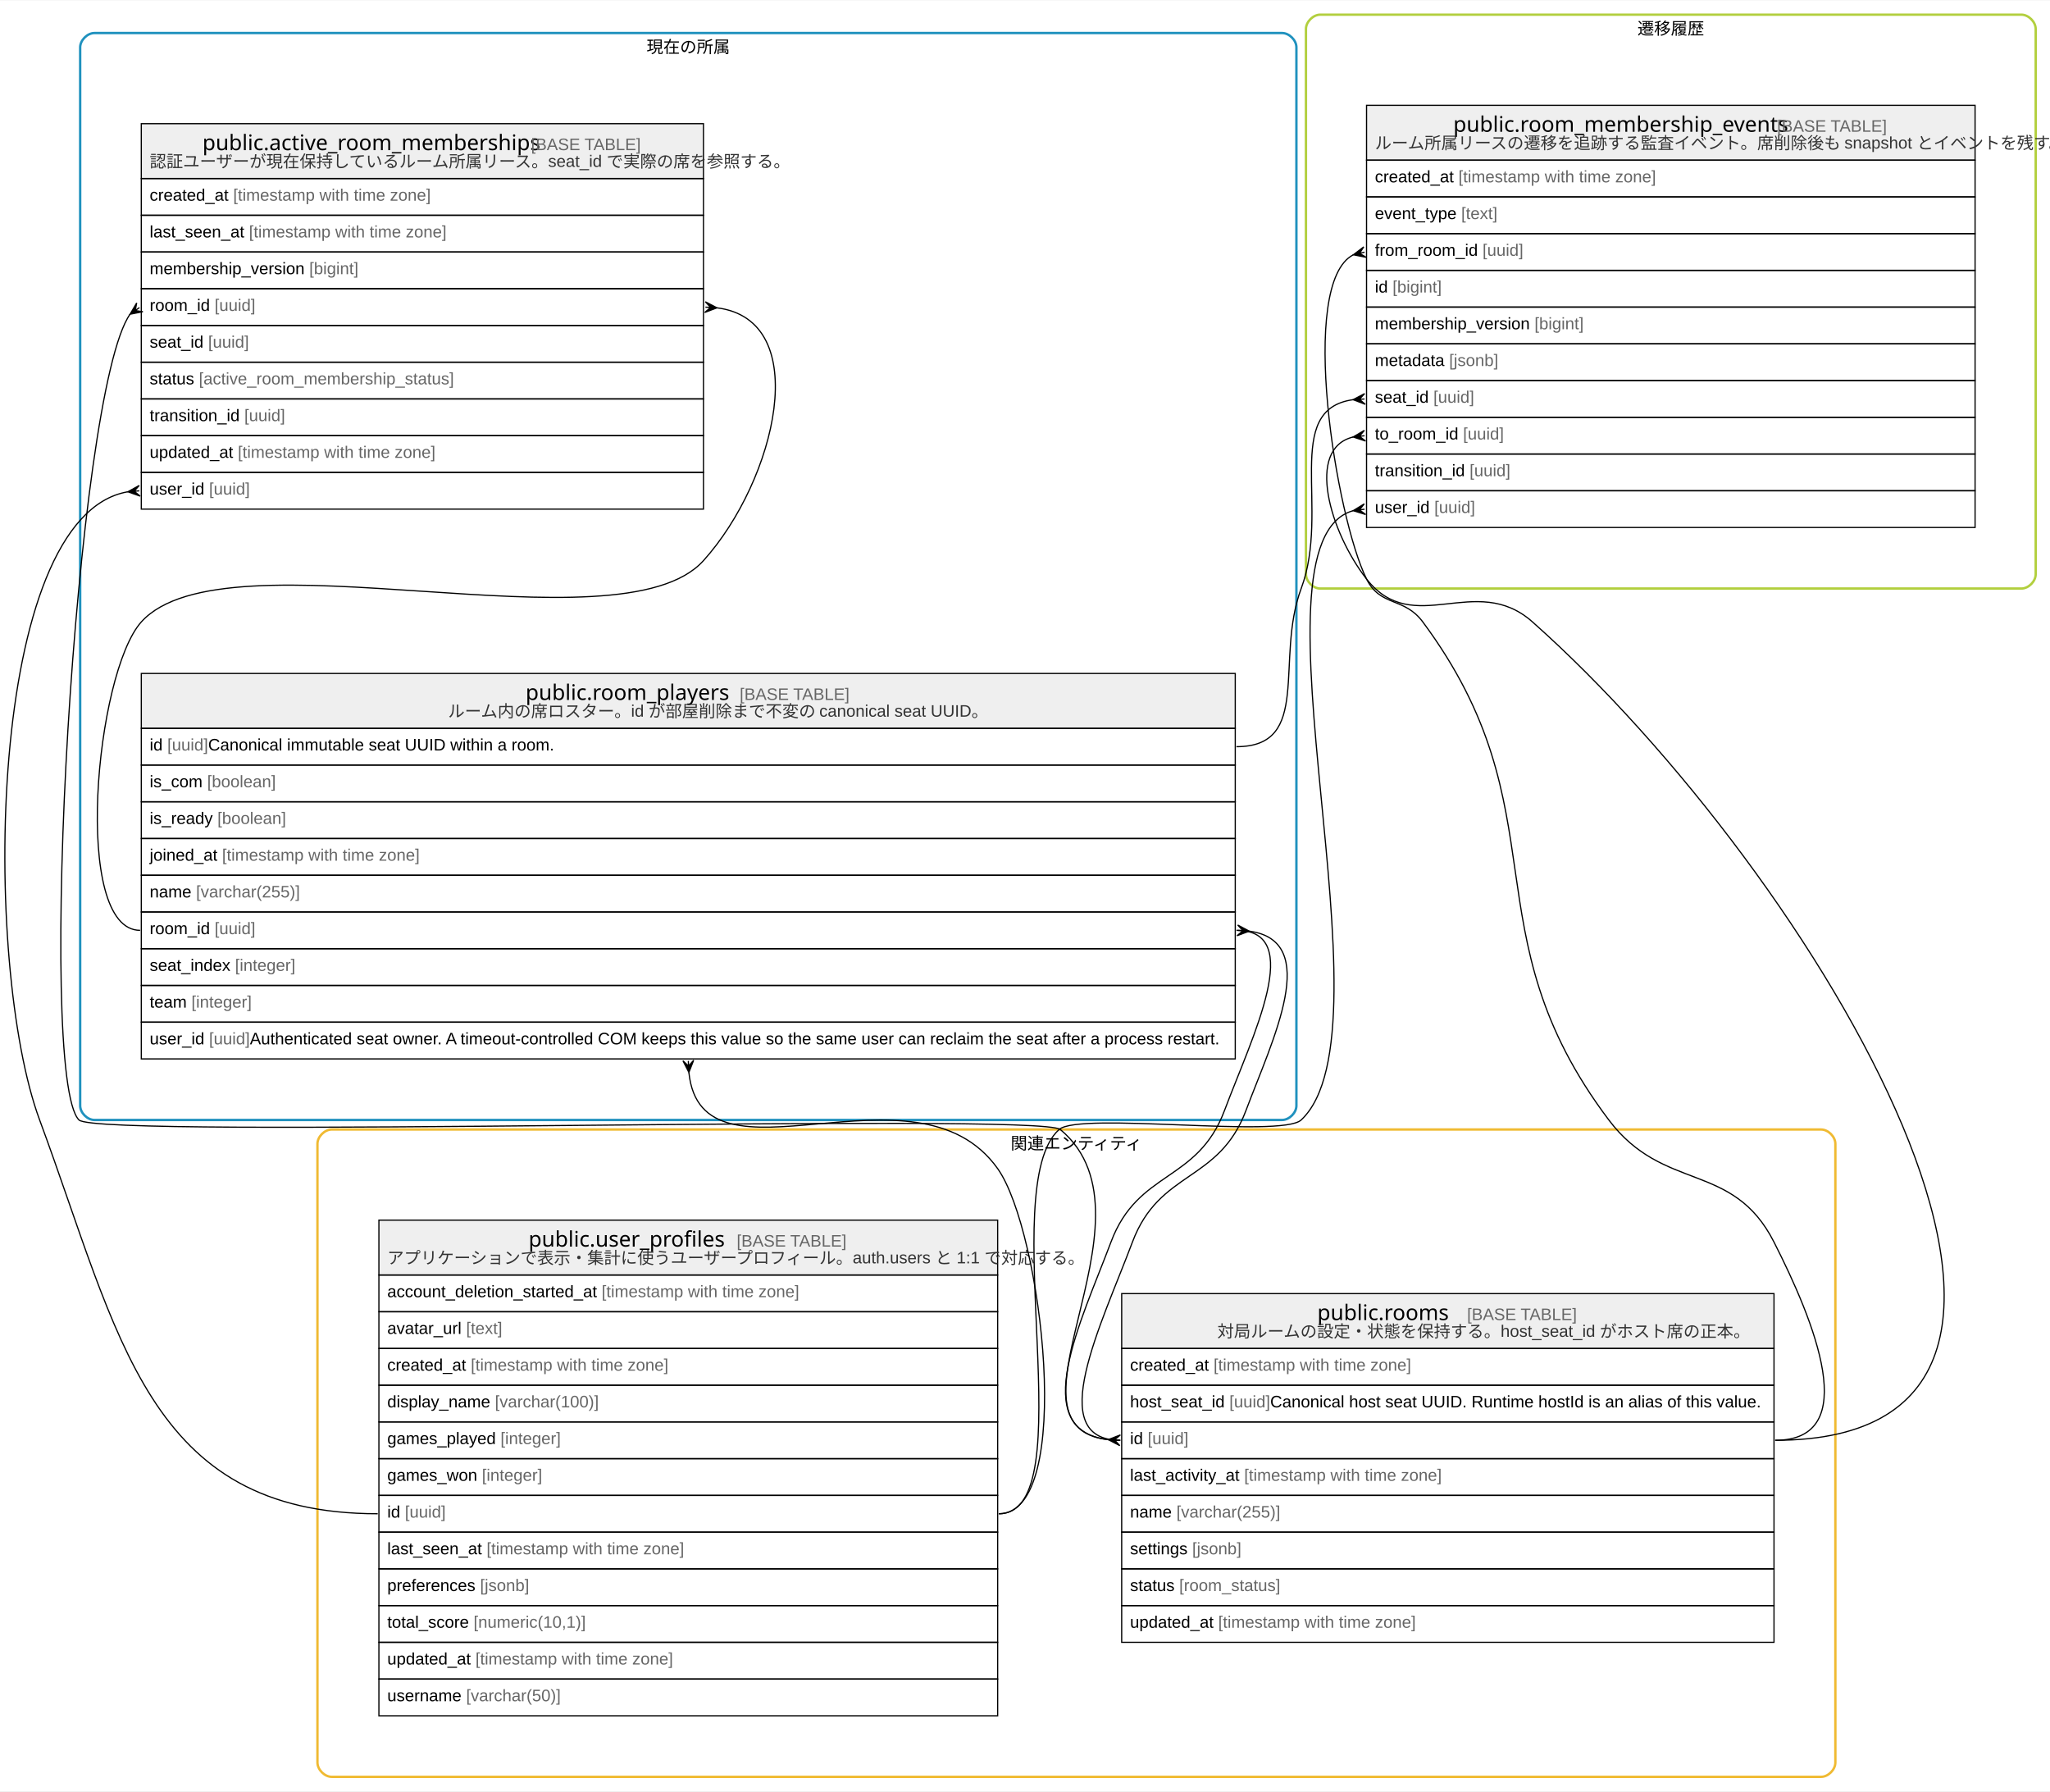
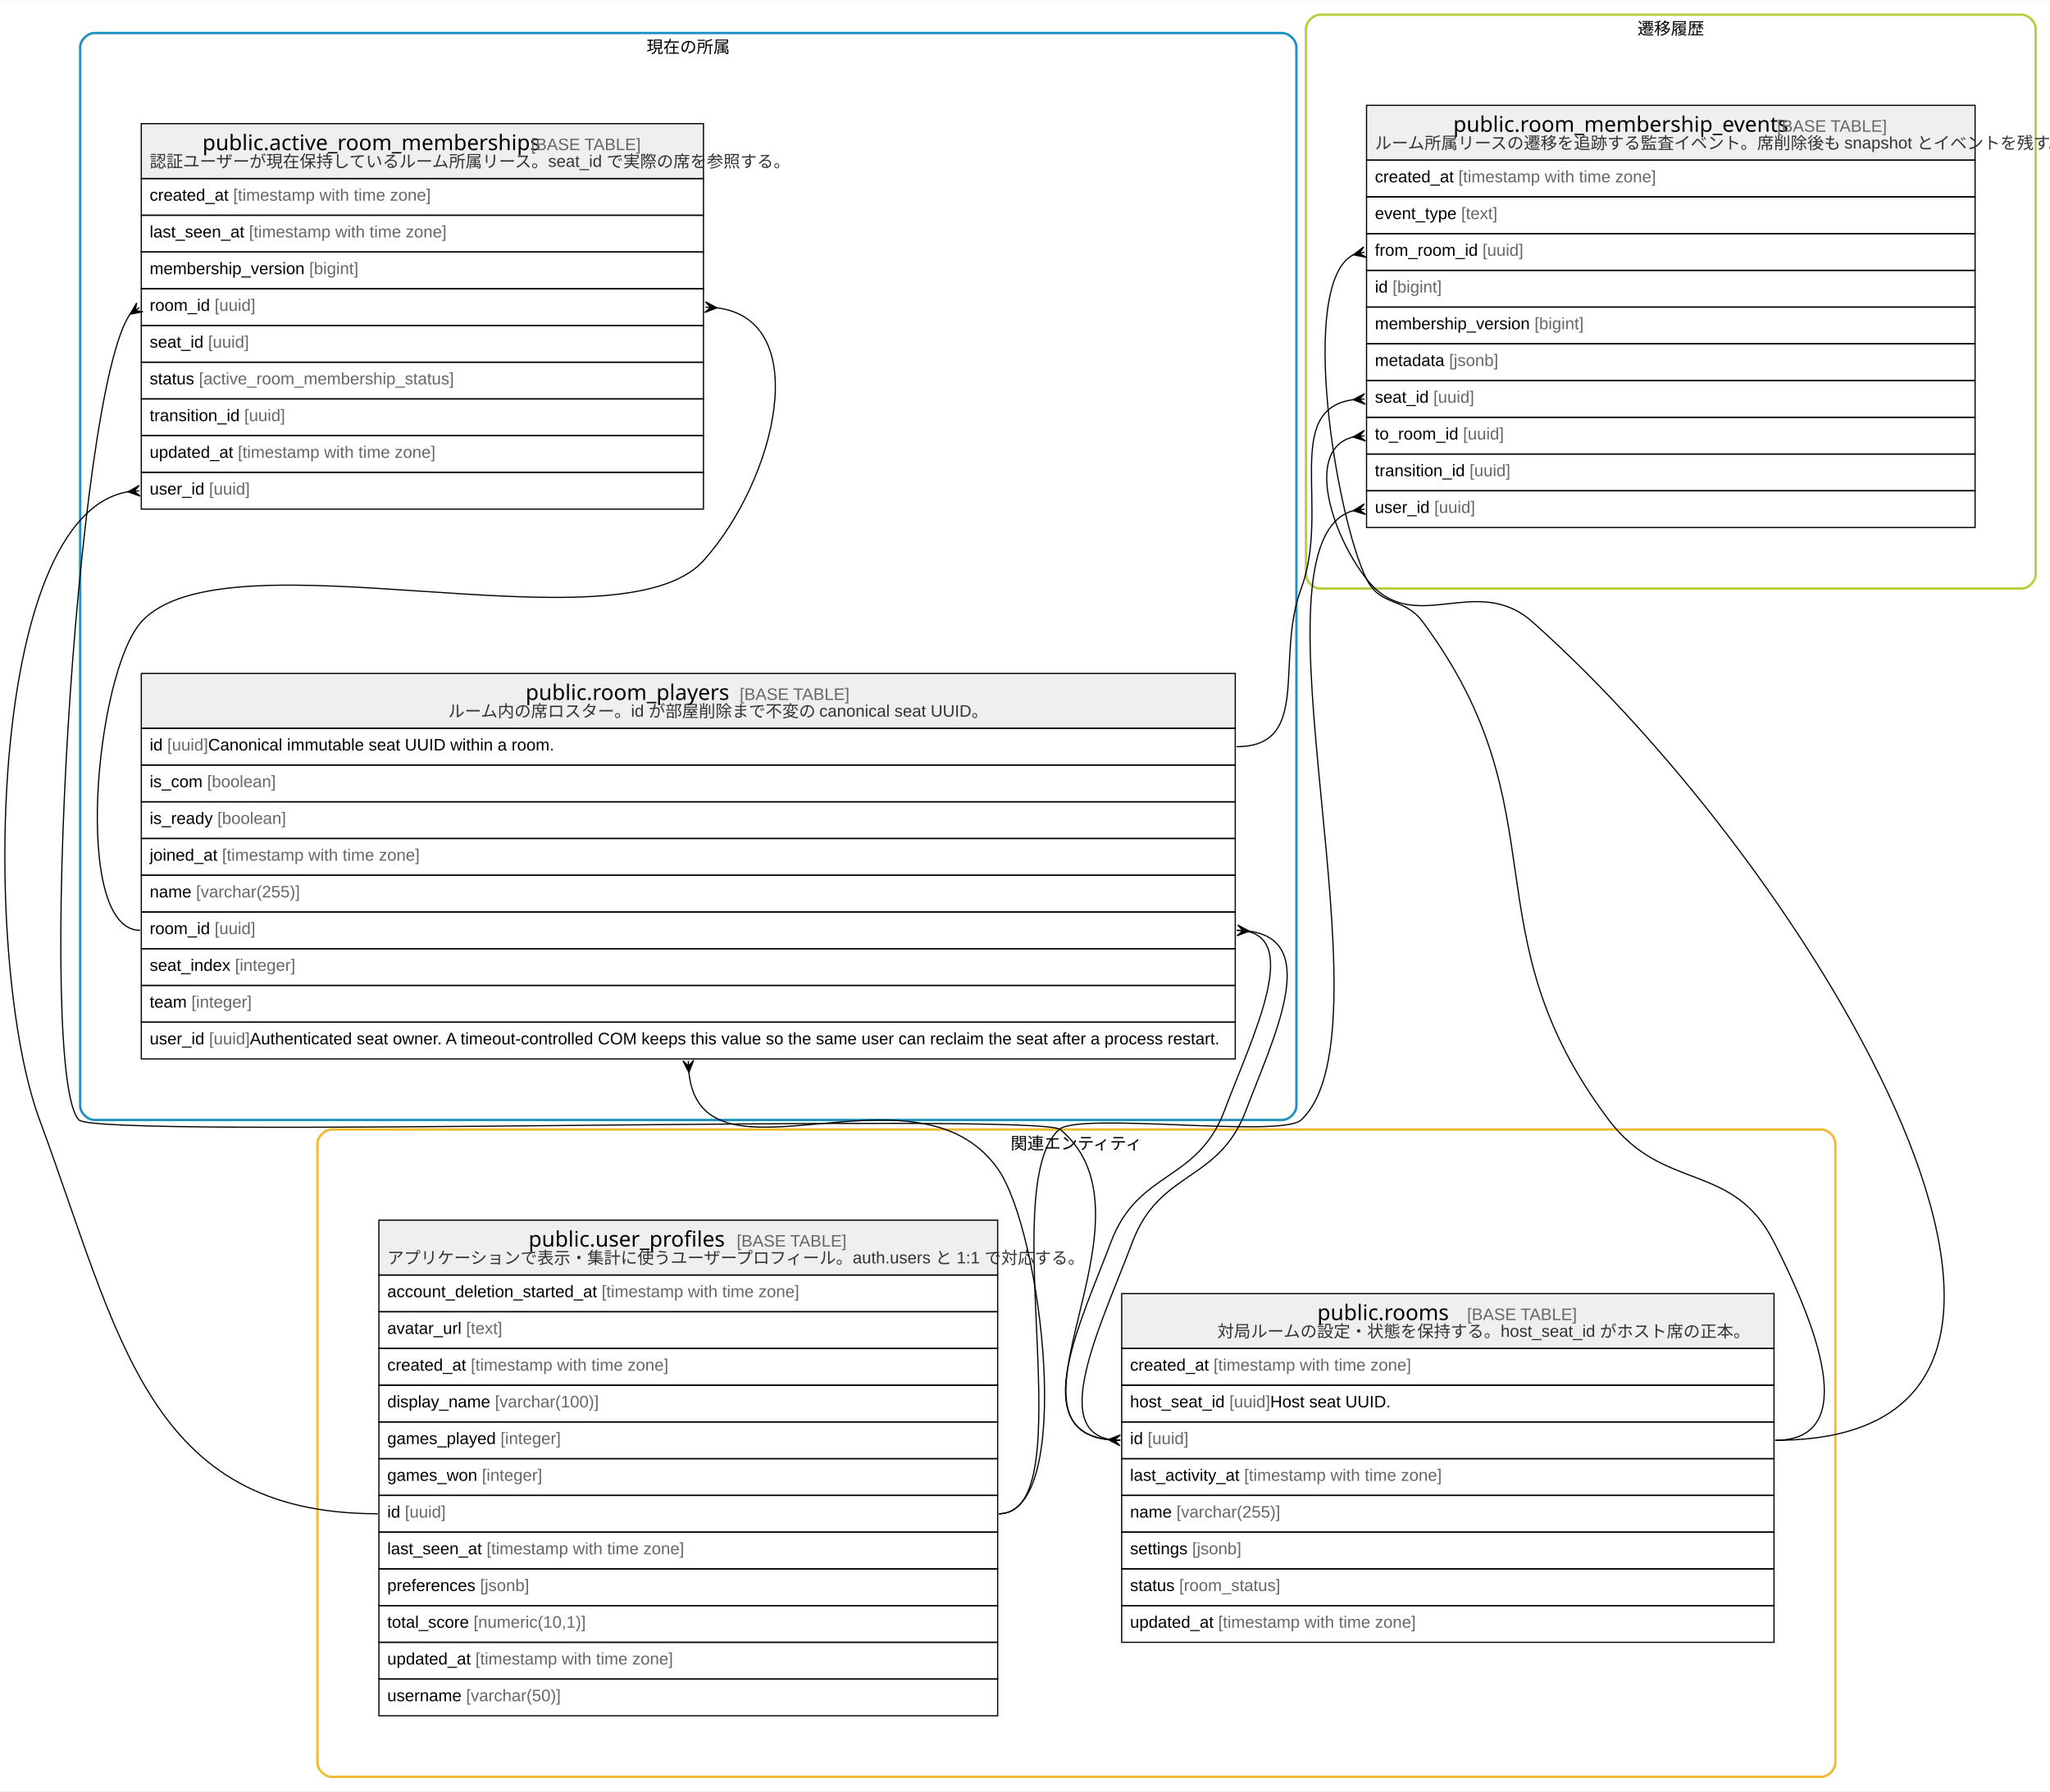
<svg xmlns="http://www.w3.org/2000/svg" width="1719pt" height="1502pt" viewBox="0.00 0.00 1719.23 1501.60">
  <g id="graph0" class="graph" transform="scale(1 1) rotate(0) translate(4 1497.6)">
    <polygon fill="white" stroke="none" points="-4,4 -4,-1497.6 1715.23,-1497.6 1715.23,4 -4,4" />
    <g id="clust1" class="cluster">
      <path fill="none" stroke="#1f91be" stroke-width="2" d="M75.23,-558.8C75.23,-558.8 1071.23,-558.8 1071.23,-558.8 1077.23,-558.8 1083.23,-564.8 1083.23,-570.8 1083.23,-570.8 1083.23,-1458.2 1083.23,-1458.2 1083.23,-1464.2 1077.23,-1470.2 1071.23,-1470.2 1071.23,-1470.2 75.23,-1470.2 75.23,-1470.2 69.23,-1470.2 63.23,-1464.2 63.23,-1458.2 63.23,-1458.2 63.23,-570.8 63.23,-570.8 63.23,-564.8 69.23,-558.8 75.23,-558.8" />
      <text text-anchor="middle" x="573.23" y="-1453.6" font-family="Arial" font-size="14.00">現在の所属</text>
    </g>
    <g id="clust2" class="cluster">
      <path fill="none" stroke="#b2cf3e" stroke-width="2" d="M1103.23,-1004.4C1103.23,-1004.4 1691.23,-1004.4 1691.23,-1004.4 1697.23,-1004.4 1703.23,-1010.4 1703.23,-1016.4 1703.23,-1016.4 1703.23,-1473.6 1703.23,-1473.6 1703.23,-1479.6 1697.23,-1485.6 1691.23,-1485.6 1691.23,-1485.6 1103.23,-1485.6 1103.23,-1485.6 1097.23,-1485.6 1091.23,-1479.6 1091.23,-1473.6 1091.23,-1473.6 1091.23,-1016.4 1091.23,-1016.4 1091.23,-1010.4 1097.23,-1004.4 1103.23,-1004.4" />
      <text text-anchor="middle" x="1397.23" y="-1469" font-family="Arial" font-size="14.00">遷移履歴</text>
    </g>
    <g id="clust3" class="cluster">
      <path fill="none" stroke="#f0ba32" stroke-width="2" d="M274.23,-8C274.23,-8 1523.23,-8 1523.23,-8 1529.23,-8 1535.23,-14 1535.23,-20 1535.23,-20 1535.23,-538.8 1535.23,-538.8 1535.23,-544.8 1529.23,-550.8 1523.23,-550.8 1523.23,-550.8 274.23,-550.8 274.23,-550.8 268.23,-550.8 262.23,-544.8 262.23,-538.8 262.23,-538.8 262.23,-20 262.23,-20 262.23,-14 268.23,-8 274.23,-8" />
      <text text-anchor="middle" x="898.73" y="-534.2" font-family="Arial" font-size="14.00">関連エンティティ</text>
    </g>
    <g id="node1" class="node">
      <polygon fill="#efefef" stroke="none" points="114.5,-1348.2 114.5,-1394.2 585.95,-1394.2 585.95,-1348.2 114.5,-1348.2" />
      <polygon fill="none" stroke="black" points="114.5,-1348.2 114.5,-1394.2 585.95,-1394.2 585.95,-1348.2 114.5,-1348.2" />
      <text text-anchor="start" x="165.76" y="-1372" font-family="Arial Bold" font-size="18.00">public.active_room_memberships</text>
      <text text-anchor="start" x="410.2" y="-1372" font-family="Arial" font-size="14.00">    </text>
      <text text-anchor="start" x="441.32" y="-1372" font-family="Arial" font-size="14.00" fill="#666666">[BASE TABLE]</text>
      <text text-anchor="start" x="121.5" y="-1357.6" font-family="Arial" font-size="14.00" fill="#333333">認証ユーザーが現在保持しているルーム所属リース。seat_id で実際の席を参照する。</text>
      <polygon fill="none" stroke="black" points="114.5,-1317.4 114.5,-1348.2 585.95,-1348.2 585.95,-1317.4 114.5,-1317.4" />
      <text text-anchor="start" x="121.5" y="-1329.6" font-family="Arial" font-size="14.00">created_at </text>
      <text text-anchor="start" x="191.55" y="-1329.6" font-family="Arial" font-size="14.00" fill="#666666">[timestamp with time zone]</text>
      <polygon fill="none" stroke="black" points="114.5,-1286.6 114.5,-1317.4 585.95,-1317.4 585.95,-1286.6 114.5,-1286.6" />
      <text text-anchor="start" x="121.5" y="-1298.8" font-family="Arial" font-size="14.00">last_seen_at </text>
      <text text-anchor="start" x="204.79" y="-1298.8" font-family="Arial" font-size="14.00" fill="#666666">[timestamp with time zone]</text>
      <polygon fill="none" stroke="black" points="114.5,-1255.8 114.5,-1286.6 585.95,-1286.6 585.95,-1255.8 114.5,-1255.8" />
      <text text-anchor="start" x="121.5" y="-1268" font-family="Arial" font-size="14.00">membership_version </text>
      <text text-anchor="start" x="255.34" y="-1268" font-family="Arial" font-size="14.00" fill="#666666">[bigint]</text>
      <polygon fill="none" stroke="black" points="114.5,-1225 114.5,-1255.8 585.95,-1255.8 585.95,-1225 114.5,-1225" />
      <text text-anchor="start" x="121.5" y="-1237.2" font-family="Arial" font-size="14.00">room_id </text>
      <text text-anchor="start" x="175.97" y="-1237.2" font-family="Arial" font-size="14.00" fill="#666666">[uuid]</text>
      <polygon fill="none" stroke="black" points="114.5,-1194.2 114.5,-1225 585.95,-1225 585.95,-1194.2 114.5,-1194.2" />
      <text text-anchor="start" x="121.5" y="-1206.4" font-family="Arial" font-size="14.00">seat_id </text>
      <text text-anchor="start" x="170.54" y="-1206.4" font-family="Arial" font-size="14.00" fill="#666666">[uuid]</text>
      <polygon fill="none" stroke="black" points="114.5,-1163.4 114.5,-1194.2 585.95,-1194.2 585.95,-1163.4 114.5,-1163.4" />
      <text text-anchor="start" x="121.5" y="-1175.6" font-family="Arial" font-size="14.00">status </text>
      <text text-anchor="start" x="162.75" y="-1175.6" font-family="Arial" font-size="14.00" fill="#666666">[active_room_membership_status]</text>
      <polygon fill="none" stroke="black" points="114.5,-1132.6 114.5,-1163.4 585.95,-1163.4 585.95,-1132.6 114.5,-1132.6" />
      <text text-anchor="start" x="121.5" y="-1144.8" font-family="Arial" font-size="14.00">transition_id </text>
      <text text-anchor="start" x="200.88" y="-1144.8" font-family="Arial" font-size="14.00" fill="#666666">[uuid]</text>
      <polygon fill="none" stroke="black" points="114.5,-1101.8 114.5,-1132.6 585.95,-1132.6 585.95,-1101.8 114.5,-1101.8" />
      <text text-anchor="start" x="121.5" y="-1114" font-family="Arial" font-size="14.00">updated_at </text>
      <text text-anchor="start" x="195.46" y="-1114" font-family="Arial" font-size="14.00" fill="#666666">[timestamp with time zone]</text>
      <polygon fill="none" stroke="black" points="114.5,-1071 114.5,-1101.8 585.95,-1101.8 585.95,-1071 114.5,-1071" />
      <text text-anchor="start" x="121.5" y="-1083.2" font-family="Arial" font-size="14.00">user_id </text>
      <text text-anchor="start" x="171.31" y="-1083.2" font-family="Arial" font-size="14.00" fill="#666666">[uuid]</text>
    </g>
    <g id="node2" class="node">
      <polygon fill="#efefef" stroke="none" points="114.51,-887.2 114.51,-933.2 1031.95,-933.2 1031.95,-887.2 114.51,-887.2" />
      <polygon fill="none" stroke="black" points="114.51,-887.2 114.51,-933.2 1031.95,-933.2 1031.95,-887.2 114.51,-887.2" />
      <text text-anchor="start" x="436.75" y="-911" font-family="Arial Bold" font-size="18.00">public.room_players</text>
      <text text-anchor="start" x="585.22" y="-911" font-family="Arial" font-size="14.00">    </text>
      <text text-anchor="start" x="616.33" y="-911" font-family="Arial" font-size="14.00" fill="#666666">[BASE TABLE]</text>
      <text text-anchor="start" x="371.73" y="-896.6" font-family="Arial" font-size="14.00" fill="#333333">ルーム内の席ロスター。id が部屋削除まで不変の canonical seat UUID。</text>
      <polygon fill="none" stroke="black" points="114.51,-856.4 114.51,-887.2 1031.95,-887.2 1031.95,-856.4 114.51,-856.4" />
      <text text-anchor="start" x="121.51" y="-868.6" font-family="Arial" font-size="14.00">id </text>
      <text text-anchor="start" x="136.29" y="-868.6" font-family="Arial" font-size="14.00" fill="#666666">[uuid]</text>
      <text text-anchor="start" x="170.54" y="-868.6" font-family="Arial" font-size="14.00"> Canonical immutable seat UUID within a room.</text>
      <polygon fill="none" stroke="black" points="114.51,-825.6 114.51,-856.4 1031.95,-856.4 1031.95,-825.6 114.51,-825.6" />
      <text text-anchor="start" x="121.51" y="-837.8" font-family="Arial" font-size="14.00">is_com </text>
      <text text-anchor="start" x="169.74" y="-837.8" font-family="Arial" font-size="14.00" fill="#666666">[boolean]</text>
      <polygon fill="none" stroke="black" points="114.51,-794.8 114.51,-825.6 1031.95,-825.6 1031.95,-794.8 114.51,-794.8" />
      <text text-anchor="start" x="121.51" y="-807" font-family="Arial" font-size="14.00">is_ready </text>
      <text text-anchor="start" x="178.31" y="-807" font-family="Arial" font-size="14.00" fill="#666666">[boolean]</text>
      <polygon fill="none" stroke="black" points="114.51,-764 114.51,-794.8 1031.95,-794.8 1031.95,-764 114.51,-764" />
      <text text-anchor="start" x="121.51" y="-776.2" font-family="Arial" font-size="14.00">joined_at </text>
      <text text-anchor="start" x="182.22" y="-776.2" font-family="Arial" font-size="14.00" fill="#666666">[timestamp with time zone]</text>
      <polygon fill="none" stroke="black" points="114.51,-733.2 114.51,-764 1031.95,-764 1031.95,-733.2 114.51,-733.2" />
      <text text-anchor="start" x="121.51" y="-745.4" font-family="Arial" font-size="14.00">name </text>
      <text text-anchor="start" x="160.42" y="-745.4" font-family="Arial" font-size="14.00" fill="#666666">[varchar(255)]</text>
      <polygon fill="none" stroke="black" points="114.51,-702.4 114.51,-733.2 1031.95,-733.2 1031.95,-702.4 114.51,-702.4" />
      <text text-anchor="start" x="121.51" y="-714.6" font-family="Arial" font-size="14.00">room_id </text>
      <text text-anchor="start" x="175.97" y="-714.6" font-family="Arial" font-size="14.00" fill="#666666">[uuid]</text>
      <polygon fill="none" stroke="black" points="114.51,-671.6 114.51,-702.4 1031.95,-702.4 1031.95,-671.6 114.51,-671.6" />
      <text text-anchor="start" x="121.51" y="-683.8" font-family="Arial" font-size="14.00">seat_index </text>
      <text text-anchor="start" x="193.11" y="-683.8" font-family="Arial" font-size="14.00" fill="#666666">[integer]</text>
      <polygon fill="none" stroke="black" points="114.51,-640.8 114.51,-671.6 1031.95,-671.6 1031.95,-640.8 114.51,-640.8" />
      <text text-anchor="start" x="121.51" y="-653" font-family="Arial" font-size="14.00">team </text>
      <text text-anchor="start" x="156.52" y="-653" font-family="Arial" font-size="14.00" fill="#666666">[integer]</text>
      <polygon fill="none" stroke="black" points="114.51,-610 114.51,-640.8 1031.95,-640.8 1031.95,-610 114.51,-610" />
      <text text-anchor="start" x="121.51" y="-622.2" font-family="Arial" font-size="14.00">user_id </text>
      <text text-anchor="start" x="171.31" y="-622.2" font-family="Arial" font-size="14.00" fill="#666666">[uuid]</text>
      <text text-anchor="start" x="205.56" y="-622.2" font-family="Arial" font-size="14.00"> Authenticated seat owner. A timeout-controlled COM keeps this value so the same user can reclaim the seat after a process restart.</text>
    </g>
    <g id="edge3" class="edge">
      <path fill="none" stroke="black" d="M597.2,-1239.79C678.94,-1229.66 646.8,-1095.32 585.95,-1027.8 515.4,-949.51 185.02,-1054.72 114.51,-976.4 76.05,-933.69 56.04,-717.8 113.51,-717.8" />
      <polygon fill="black" stroke="black" points="597.27,-1239.79 587.02,-1235.89 591.94,-1240.1 587.62,-1240.36 587.62,-1240.36 587.62,-1240.36 591.94,-1240.1 587.55,-1244.87 597.27,-1239.79" />
    </g>
    <g id="node4" class="node">
      <polygon fill="#efefef" stroke="none" points="936.7,-367.2 936.7,-413.2 1483.76,-413.2 1483.76,-367.2 936.7,-367.2" />
      <polygon fill="none" stroke="black" points="936.7,-367.2 936.7,-413.2 1483.76,-413.2 1483.76,-367.2 936.7,-367.2" />
      <text text-anchor="start" x="1100.74" y="-391" font-family="Arial Bold" font-size="18.00">public.rooms</text>
      <text text-anchor="start" x="1195.23" y="-391" font-family="Arial" font-size="14.00">    </text>
      <text text-anchor="start" x="1226.35" y="-391" font-family="Arial" font-size="14.00" fill="#666666">[BASE TABLE]</text>
      <text text-anchor="start" x="1016.89" y="-376.6" font-family="Arial" font-size="14.00" fill="#333333">対局ルームの設定・状態を保持する。host_seat_id がホスト席の正本。</text>
      <polygon fill="none" stroke="black" points="936.7,-336.4 936.7,-367.2 1483.76,-367.2 1483.76,-336.4 936.7,-336.4" />
      <text text-anchor="start" x="943.7" y="-348.6" font-family="Arial" font-size="14.00">created_at </text>
      <text text-anchor="start" x="1013.74" y="-348.6" font-family="Arial" font-size="14.00" fill="#666666">[timestamp with time zone]</text>
      <polygon fill="none" stroke="black" points="936.7,-305.6 936.7,-336.4 1483.76,-336.4 1483.76,-305.6 936.7,-305.6" />
      <text text-anchor="start" x="943.7" y="-317.8" font-family="Arial" font-size="14.00">host_seat_id </text>
      <text text-anchor="start" x="1026.98" y="-317.8" font-family="Arial" font-size="14.00" fill="#666666">[uuid]</text>
-       <text text-anchor="start" x="1061.23" y="-317.8" font-family="Arial" font-size="14.00"> Canonical host seat UUID. Runtime hostId is an alias of this value.</text>
+       <text text-anchor="start" x="1061.23" y="-317.8" font-family="Arial" font-size="14.00"> Host seat UUID.</text>
      <polygon fill="none" stroke="black" points="936.7,-274.8 936.7,-305.6 1483.76,-305.6 1483.76,-274.8 936.7,-274.8" />
      <text text-anchor="start" x="943.7" y="-287" font-family="Arial" font-size="14.00">id </text>
      <text text-anchor="start" x="958.48" y="-287" font-family="Arial" font-size="14.00" fill="#666666">[uuid]</text>
      <polygon fill="none" stroke="black" points="936.7,-244 936.7,-274.8 1483.76,-274.8 1483.76,-244 936.7,-244" />
      <text text-anchor="start" x="943.7" y="-256.2" font-family="Arial" font-size="14.00">last_activity_at </text>
      <text text-anchor="start" x="1039.41" y="-256.2" font-family="Arial" font-size="14.00" fill="#666666">[timestamp with time zone]</text>
      <polygon fill="none" stroke="black" points="936.7,-213.2 936.7,-244 1483.76,-244 1483.76,-213.2 936.7,-213.2" />
      <text text-anchor="start" x="943.7" y="-225.4" font-family="Arial" font-size="14.00">name </text>
      <text text-anchor="start" x="982.61" y="-225.4" font-family="Arial" font-size="14.00" fill="#666666">[varchar(255)]</text>
      <polygon fill="none" stroke="black" points="936.7,-182.4 936.7,-213.2 1483.76,-213.2 1483.76,-182.4 936.7,-182.4" />
      <text text-anchor="start" x="943.7" y="-194.6" font-family="Arial" font-size="14.00">settings </text>
      <text text-anchor="start" x="995.83" y="-194.6" font-family="Arial" font-size="14.00" fill="#666666">[jsonb]</text>
      <polygon fill="none" stroke="black" points="936.7,-151.6 936.7,-182.4 1483.76,-182.4 1483.76,-151.6 936.7,-151.6" />
      <text text-anchor="start" x="943.7" y="-163.8" font-family="Arial" font-size="14.00">status </text>
      <text text-anchor="start" x="984.94" y="-163.8" font-family="Arial" font-size="14.00" fill="#666666">[room_status]</text>
      <polygon fill="none" stroke="black" points="936.7,-120.8 936.7,-151.6 1483.76,-151.6 1483.76,-120.8 936.7,-120.8" />
      <text text-anchor="start" x="943.7" y="-133" font-family="Arial" font-size="14.00">updated_at </text>
      <text text-anchor="start" x="1017.65" y="-133" font-family="Arial" font-size="14.00" fill="#666666">[timestamp with time zone]</text>
    </g>
    <g id="edge1" class="edge">
      <path fill="none" stroke="black" d="M105.07,-1234.44C58.99,-1169.47 26.45,-594.92 62.23,-558.8 78.32,-542.56 867.66,-565.43 885.23,-550.8 975.87,-475.29 817.72,-290.2 935.7,-290.2" />
      <polygon fill="black" stroke="black" points="105.07,-1234.43 110.63,-1243.88 109.42,-1237.51 112.96,-1240.01 112.96,-1240.01 112.96,-1240.01 109.42,-1237.51 115.83,-1236.53 105.07,-1234.43" />
    </g>
    <g id="node5" class="node">
      <polygon fill="#efefef" stroke="none" points="313.77,-428.8 313.77,-474.8 832.69,-474.8 832.69,-428.8 313.77,-428.8" />
      <polygon fill="none" stroke="black" points="313.77,-428.8 313.77,-474.8 832.69,-474.8 832.69,-428.8 313.77,-428.8" />
      <text text-anchor="start" x="439.25" y="-452.6" font-family="Arial Bold" font-size="18.00">public.user_profiles</text>
      <text text-anchor="start" x="582.72" y="-452.6" font-family="Arial" font-size="14.00">    </text>
      <text text-anchor="start" x="613.83" y="-452.6" font-family="Arial" font-size="14.00" fill="#666666">[BASE TABLE]</text>
      <text text-anchor="start" x="320.77" y="-438.2" font-family="Arial" font-size="14.00" fill="#333333">アプリケーションで表示・集計に使うユーザープロフィール。auth.users と 1:1 で対応する。</text>
      <polygon fill="none" stroke="black" points="313.77,-398 313.77,-428.8 832.69,-428.8 832.69,-398 313.77,-398" />
      <text text-anchor="start" x="320.77" y="-410.2" font-family="Arial" font-size="14.00">account_deletion_started_at </text>
      <text text-anchor="start" x="500.57" y="-410.2" font-family="Arial" font-size="14.00" fill="#666666">[timestamp with time zone]</text>
      <polygon fill="none" stroke="black" points="313.77,-367.2 313.77,-398 832.69,-398 832.69,-367.2 313.77,-367.2" />
      <text text-anchor="start" x="320.77" y="-379.4" font-family="Arial" font-size="14.00">avatar_url </text>
      <text text-anchor="start" x="386.91" y="-379.4" font-family="Arial" font-size="14.00" fill="#666666">[text]</text>
      <polygon fill="none" stroke="black" points="313.77,-336.4 313.77,-367.2 832.69,-367.2 832.69,-336.4 313.77,-336.4" />
      <text text-anchor="start" x="320.77" y="-348.6" font-family="Arial" font-size="14.00">created_at </text>
      <text text-anchor="start" x="390.82" y="-348.6" font-family="Arial" font-size="14.00" fill="#666666">[timestamp with time zone]</text>
      <polygon fill="none" stroke="black" points="313.77,-305.6 313.77,-336.4 832.69,-336.4 832.69,-305.6 313.77,-305.6" />
      <text text-anchor="start" x="320.77" y="-317.8" font-family="Arial" font-size="14.00">display_name </text>
      <text text-anchor="start" x="411.05" y="-317.8" font-family="Arial" font-size="14.00" fill="#666666">[varchar(100)]</text>
      <polygon fill="none" stroke="black" points="313.77,-274.8 313.77,-305.6 832.69,-305.6 832.69,-274.8 313.77,-274.8" />
      <text text-anchor="start" x="320.77" y="-287" font-family="Arial" font-size="14.00">games_played </text>
      <text text-anchor="start" x="415.72" y="-287" font-family="Arial" font-size="14.00" fill="#666666">[integer]</text>
      <polygon fill="none" stroke="black" points="313.77,-244 313.77,-274.8 832.69,-274.8 832.69,-244 313.77,-244" />
      <text text-anchor="start" x="320.77" y="-256.2" font-family="Arial" font-size="14.00">games_won </text>
      <text text-anchor="start" x="400.15" y="-256.2" font-family="Arial" font-size="14.00" fill="#666666">[integer]</text>
      <polygon fill="none" stroke="black" points="313.77,-213.2 313.77,-244 832.69,-244 832.69,-213.2 313.77,-213.2" />
      <text text-anchor="start" x="320.77" y="-225.4" font-family="Arial" font-size="14.00">id </text>
      <text text-anchor="start" x="335.56" y="-225.4" font-family="Arial" font-size="14.00" fill="#666666">[uuid]</text>
      <polygon fill="none" stroke="black" points="313.77,-182.4 313.77,-213.2 832.69,-213.2 832.69,-182.4 313.77,-182.4" />
      <text text-anchor="start" x="320.77" y="-194.6" font-family="Arial" font-size="14.00">last_seen_at </text>
      <text text-anchor="start" x="404.05" y="-194.6" font-family="Arial" font-size="14.00" fill="#666666">[timestamp with time zone]</text>
      <polygon fill="none" stroke="black" points="313.77,-151.6 313.77,-182.4 832.69,-182.4 832.69,-151.6 313.77,-151.6" />
      <text text-anchor="start" x="320.77" y="-163.8" font-family="Arial" font-size="14.00">preferences </text>
      <text text-anchor="start" x="398.59" y="-163.8" font-family="Arial" font-size="14.00" fill="#666666">[jsonb]</text>
      <polygon fill="none" stroke="black" points="313.77,-120.8 313.77,-151.6 832.69,-151.6 832.69,-120.8 313.77,-120.8" />
      <text text-anchor="start" x="320.77" y="-133" font-family="Arial" font-size="14.00">total_score </text>
      <text text-anchor="start" x="393.14" y="-133" font-family="Arial" font-size="14.00" fill="#666666">[numeric(10,1)]</text>
      <polygon fill="none" stroke="black" points="313.77,-90 313.77,-120.8 832.69,-120.8 832.69,-90 313.77,-90" />
      <text text-anchor="start" x="320.77" y="-102.2" font-family="Arial" font-size="14.00">updated_at </text>
      <text text-anchor="start" x="394.73" y="-102.2" font-family="Arial" font-size="14.00" fill="#666666">[timestamp with time zone]</text>
      <polygon fill="none" stroke="black" points="313.77,-59.2 313.77,-90 832.69,-90 832.69,-59.2 313.77,-59.2" />
      <text text-anchor="start" x="320.77" y="-71.4" font-family="Arial" font-size="14.00">username </text>
      <text text-anchor="start" x="386.91" y="-71.4" font-family="Arial" font-size="14.00" fill="#666666">[varchar(50)]</text>
    </g>
    <g id="edge2" class="edge">
      <path fill="none" stroke="black" d="M103.19,-1085.53C-15.78,-1065.06 -18.98,-688.94 29.23,-558.8 96.42,-377.41 119.33,-228.6 312.77,-228.6" />
      <polygon fill="black" stroke="black" points="103.21,-1085.53 112.79,-1090.86 108.52,-1085.98 112.84,-1086.34 112.84,-1086.34 112.84,-1086.34 108.52,-1085.98 113.55,-1081.89 103.21,-1085.53" />
    </g>
    <g id="edge8" class="edge">
      <path fill="none" stroke="black" d="M1043.61,-717.14C1104.6,-708.93 1063.35,-626.44 1040.95,-566.8 1018.17,-506.13 968.46,-517.08 945.7,-456.4 919.8,-387.38 871.02,-290.58 935.32,-290.2" />
      <polygon fill="black" stroke="black" points="1043.71,-717.13 1033.44,-713.29 1038.38,-717.47 1034.06,-717.76 1034.06,-717.76 1034.06,-717.76 1038.38,-717.47 1034.02,-722.27 1043.71,-717.13" />
    </g>
    <g id="edge9" class="edge">
      <path fill="none" stroke="black" d="M573.74,-598.58C584.54,-494.5 763.98,-614.55 832.69,-518 869.97,-465.6 898,-228.6 833.69,-228.6" />
      <polygon fill="black" stroke="black" points="573.73,-598.68 568.75,-608.45 573.47,-604.01 573.26,-608.33 573.26,-608.33 573.26,-608.33 573.47,-604.01 577.74,-608.89 573.73,-598.68" />
    </g>
    <g id="node3" class="node">
      <polygon fill="#efefef" stroke="none" points="1142.05,-1363.6 1142.05,-1409.6 1652.4,-1409.6 1652.4,-1363.6 1142.05,-1363.6" />
      <polygon fill="none" stroke="black" points="1142.05,-1363.6 1142.05,-1409.6 1652.4,-1409.6 1652.4,-1363.6 1142.05,-1363.6" />
      <text text-anchor="start" x="1214.76" y="-1387.4" font-family="Arial Bold" font-size="18.00">public.room_membership_events</text>
      <text text-anchor="start" x="1455.21" y="-1387.4" font-family="Arial" font-size="14.00">    </text>
      <text text-anchor="start" x="1486.33" y="-1387.4" font-family="Arial" font-size="14.00" fill="#666666">[BASE TABLE]</text>
      <text text-anchor="start" x="1149.05" y="-1373" font-family="Arial" font-size="14.00" fill="#333333">ルーム所属リースの遷移を追跡する監査イベント。席削除後も snapshot とイベントを残す。</text>
      <polygon fill="none" stroke="black" points="1142.05,-1332.8 1142.05,-1363.6 1652.4,-1363.6 1652.4,-1332.8 1142.05,-1332.8" />
      <text text-anchor="start" x="1149.05" y="-1345" font-family="Arial" font-size="14.00">created_at </text>
      <text text-anchor="start" x="1219.1" y="-1345" font-family="Arial" font-size="14.00" fill="#666666">[timestamp with time zone]</text>
      <polygon fill="none" stroke="black" points="1142.05,-1302 1142.05,-1332.8 1652.4,-1332.8 1652.4,-1302 1142.05,-1302" />
      <text text-anchor="start" x="1149.05" y="-1314.2" font-family="Arial" font-size="14.00">event_type </text>
      <text text-anchor="start" x="1221.44" y="-1314.2" font-family="Arial" font-size="14.00" fill="#666666">[text]</text>
      <polygon fill="none" stroke="black" points="1142.05,-1271.2 1142.05,-1302 1652.4,-1302 1652.4,-1271.2 1142.05,-1271.2" />
      <text text-anchor="start" x="1149.05" y="-1283.4" font-family="Arial" font-size="14.00">from_room_id </text>
      <text text-anchor="start" x="1239.31" y="-1283.4" font-family="Arial" font-size="14.00" fill="#666666">[uuid]</text>
      <polygon fill="none" stroke="black" points="1142.05,-1240.4 1142.05,-1271.2 1652.4,-1271.2 1652.4,-1240.4 1142.05,-1240.4" />
      <text text-anchor="start" x="1149.05" y="-1252.6" font-family="Arial" font-size="14.00">id </text>
      <text text-anchor="start" x="1163.84" y="-1252.6" font-family="Arial" font-size="14.00" fill="#666666">[bigint]</text>
      <polygon fill="none" stroke="black" points="1142.05,-1209.6 1142.05,-1240.4 1652.4,-1240.4 1652.4,-1209.6 1142.05,-1209.6" />
      <text text-anchor="start" x="1149.05" y="-1221.8" font-family="Arial" font-size="14.00">membership_version </text>
      <text text-anchor="start" x="1282.89" y="-1221.8" font-family="Arial" font-size="14.00" fill="#666666">[bigint]</text>
      <polygon fill="none" stroke="black" points="1142.05,-1178.8 1142.05,-1209.6 1652.4,-1209.6 1652.4,-1178.8 1142.05,-1178.8" />
      <text text-anchor="start" x="1149.05" y="-1191" font-family="Arial" font-size="14.00">metadata </text>
      <text text-anchor="start" x="1211.31" y="-1191" font-family="Arial" font-size="14.00" fill="#666666">[jsonb]</text>
      <polygon fill="none" stroke="black" points="1142.05,-1148 1142.05,-1178.8 1652.4,-1178.8 1652.4,-1148 1142.05,-1148" />
      <text text-anchor="start" x="1149.05" y="-1160.2" font-family="Arial" font-size="14.00">seat_id </text>
      <text text-anchor="start" x="1198.09" y="-1160.2" font-family="Arial" font-size="14.00" fill="#666666">[uuid]</text>
      <polygon fill="none" stroke="black" points="1142.05,-1117.2 1142.05,-1148 1652.4,-1148 1652.4,-1117.2 1142.05,-1117.2" />
      <text text-anchor="start" x="1149.05" y="-1129.4" font-family="Arial" font-size="14.00">to_room_id </text>
      <text text-anchor="start" x="1222.98" y="-1129.4" font-family="Arial" font-size="14.00" fill="#666666">[uuid]</text>
      <polygon fill="none" stroke="black" points="1142.05,-1086.4 1142.05,-1117.2 1652.4,-1117.2 1652.4,-1086.4 1142.05,-1086.4" />
      <text text-anchor="start" x="1149.05" y="-1098.6" font-family="Arial" font-size="14.00">transition_id </text>
      <text text-anchor="start" x="1228.43" y="-1098.6" font-family="Arial" font-size="14.00" fill="#666666">[uuid]</text>
      <polygon fill="none" stroke="black" points="1142.05,-1055.6 1142.05,-1086.4 1652.4,-1086.4 1652.4,-1055.6 1142.05,-1055.6" />
      <text text-anchor="start" x="1149.05" y="-1067.8" font-family="Arial" font-size="14.00">user_id </text>
      <text text-anchor="start" x="1198.86" y="-1067.8" font-family="Arial" font-size="14.00" fill="#666666">[uuid]</text>
    </g>
    <g id="edge6" class="edge">
      <path fill="none" stroke="black" d="M1130.97,-1162.78C1070.85,-1154.74 1112.06,-1070.88 1087.23,-1004.4 1064.95,-944.75 1096.63,-871.8 1032.95,-871.8" />
      <polygon fill="black" stroke="black" points="1130.74,-1162.76 1140.44,-1167.87 1136.06,-1163.09 1140.39,-1163.36 1140.39,-1163.36 1140.39,-1163.36 1136.06,-1163.09 1141,-1158.89 1130.74,-1162.76" />
    </g>
    <g id="edge4" class="edge">
      <path fill="none" stroke="black" d="M1131.01,-1284.27C1084.31,-1260.61 1116.57,-1063.66 1142.05,-1012.4 1153.79,-988.78 1173.52,-997.58 1189.23,-976.4 1307.27,-817.27 1225.97,-717.02 1345.23,-558.8 1391.31,-497.66 1449.08,-524.66 1483.76,-456.4 1517.22,-390.55 1558.63,-290.2 1484.76,-290.2" />
      <polygon fill="black" stroke="black" points="1130.99,-1284.26 1139.71,-1290.91 1136.18,-1285.47 1140.4,-1286.45 1140.4,-1286.45 1140.4,-1286.45 1136.18,-1285.47 1141.74,-1282.14 1130.99,-1284.26" />
    </g>
    <g id="edge5" class="edge">
      <path fill="none" stroke="black" d="M1130.87,-1131.48C1090.71,-1121.8 1111.48,-1051.55 1142.05,-1012.4 1181.38,-962.04 1233.46,-1018.83 1281.23,-976.4 1519.07,-765.15 1802.87,-290.2 1484.76,-290.2" />
      <polygon fill="black" stroke="black" points="1130.78,-1131.47 1140.23,-1137.04 1136.08,-1132.05 1140.39,-1132.53 1140.39,-1132.53 1140.39,-1132.53 1136.08,-1132.05 1141.21,-1128.09 1130.78,-1131.47" />
    </g>
    <g id="edge7" class="edge">
      <path fill="none" stroke="black" d="M1130.78,-1069.67C1035.66,-1043.4 1168.06,-634.52 1087.23,-558.8 1070.75,-543.37 901.09,-565.81 884.23,-550.8 830.09,-502.61 906.16,-228.6 833.69,-228.6" />
      <polygon fill="black" stroke="black" points="1130.8,-1069.68 1140.15,-1075.42 1136.09,-1070.36 1140.39,-1070.91 1140.39,-1070.91 1140.39,-1070.91 1136.09,-1070.36 1141.3,-1066.49 1130.8,-1069.68" />
    </g>
    <g id="edge10" class="edge">
      <path fill="none" stroke="black" d="M925.31,-290.78C857.18,-298.86 902.91,-390.35 927.7,-456.4 950.46,-517.08 1000.17,-506.13 1022.95,-566.8 1046.55,-629.63 1091.06,-717.8 1032.95,-717.8" />
      <polygon fill="black" stroke="black" points="925.38,-290.77 935.61,-294.71 930.7,-290.48 935.03,-290.24 935.03,-290.24 935.03,-290.24 930.7,-290.48 935.11,-285.73 925.38,-290.77" />
    </g>
  </g>
</svg>
